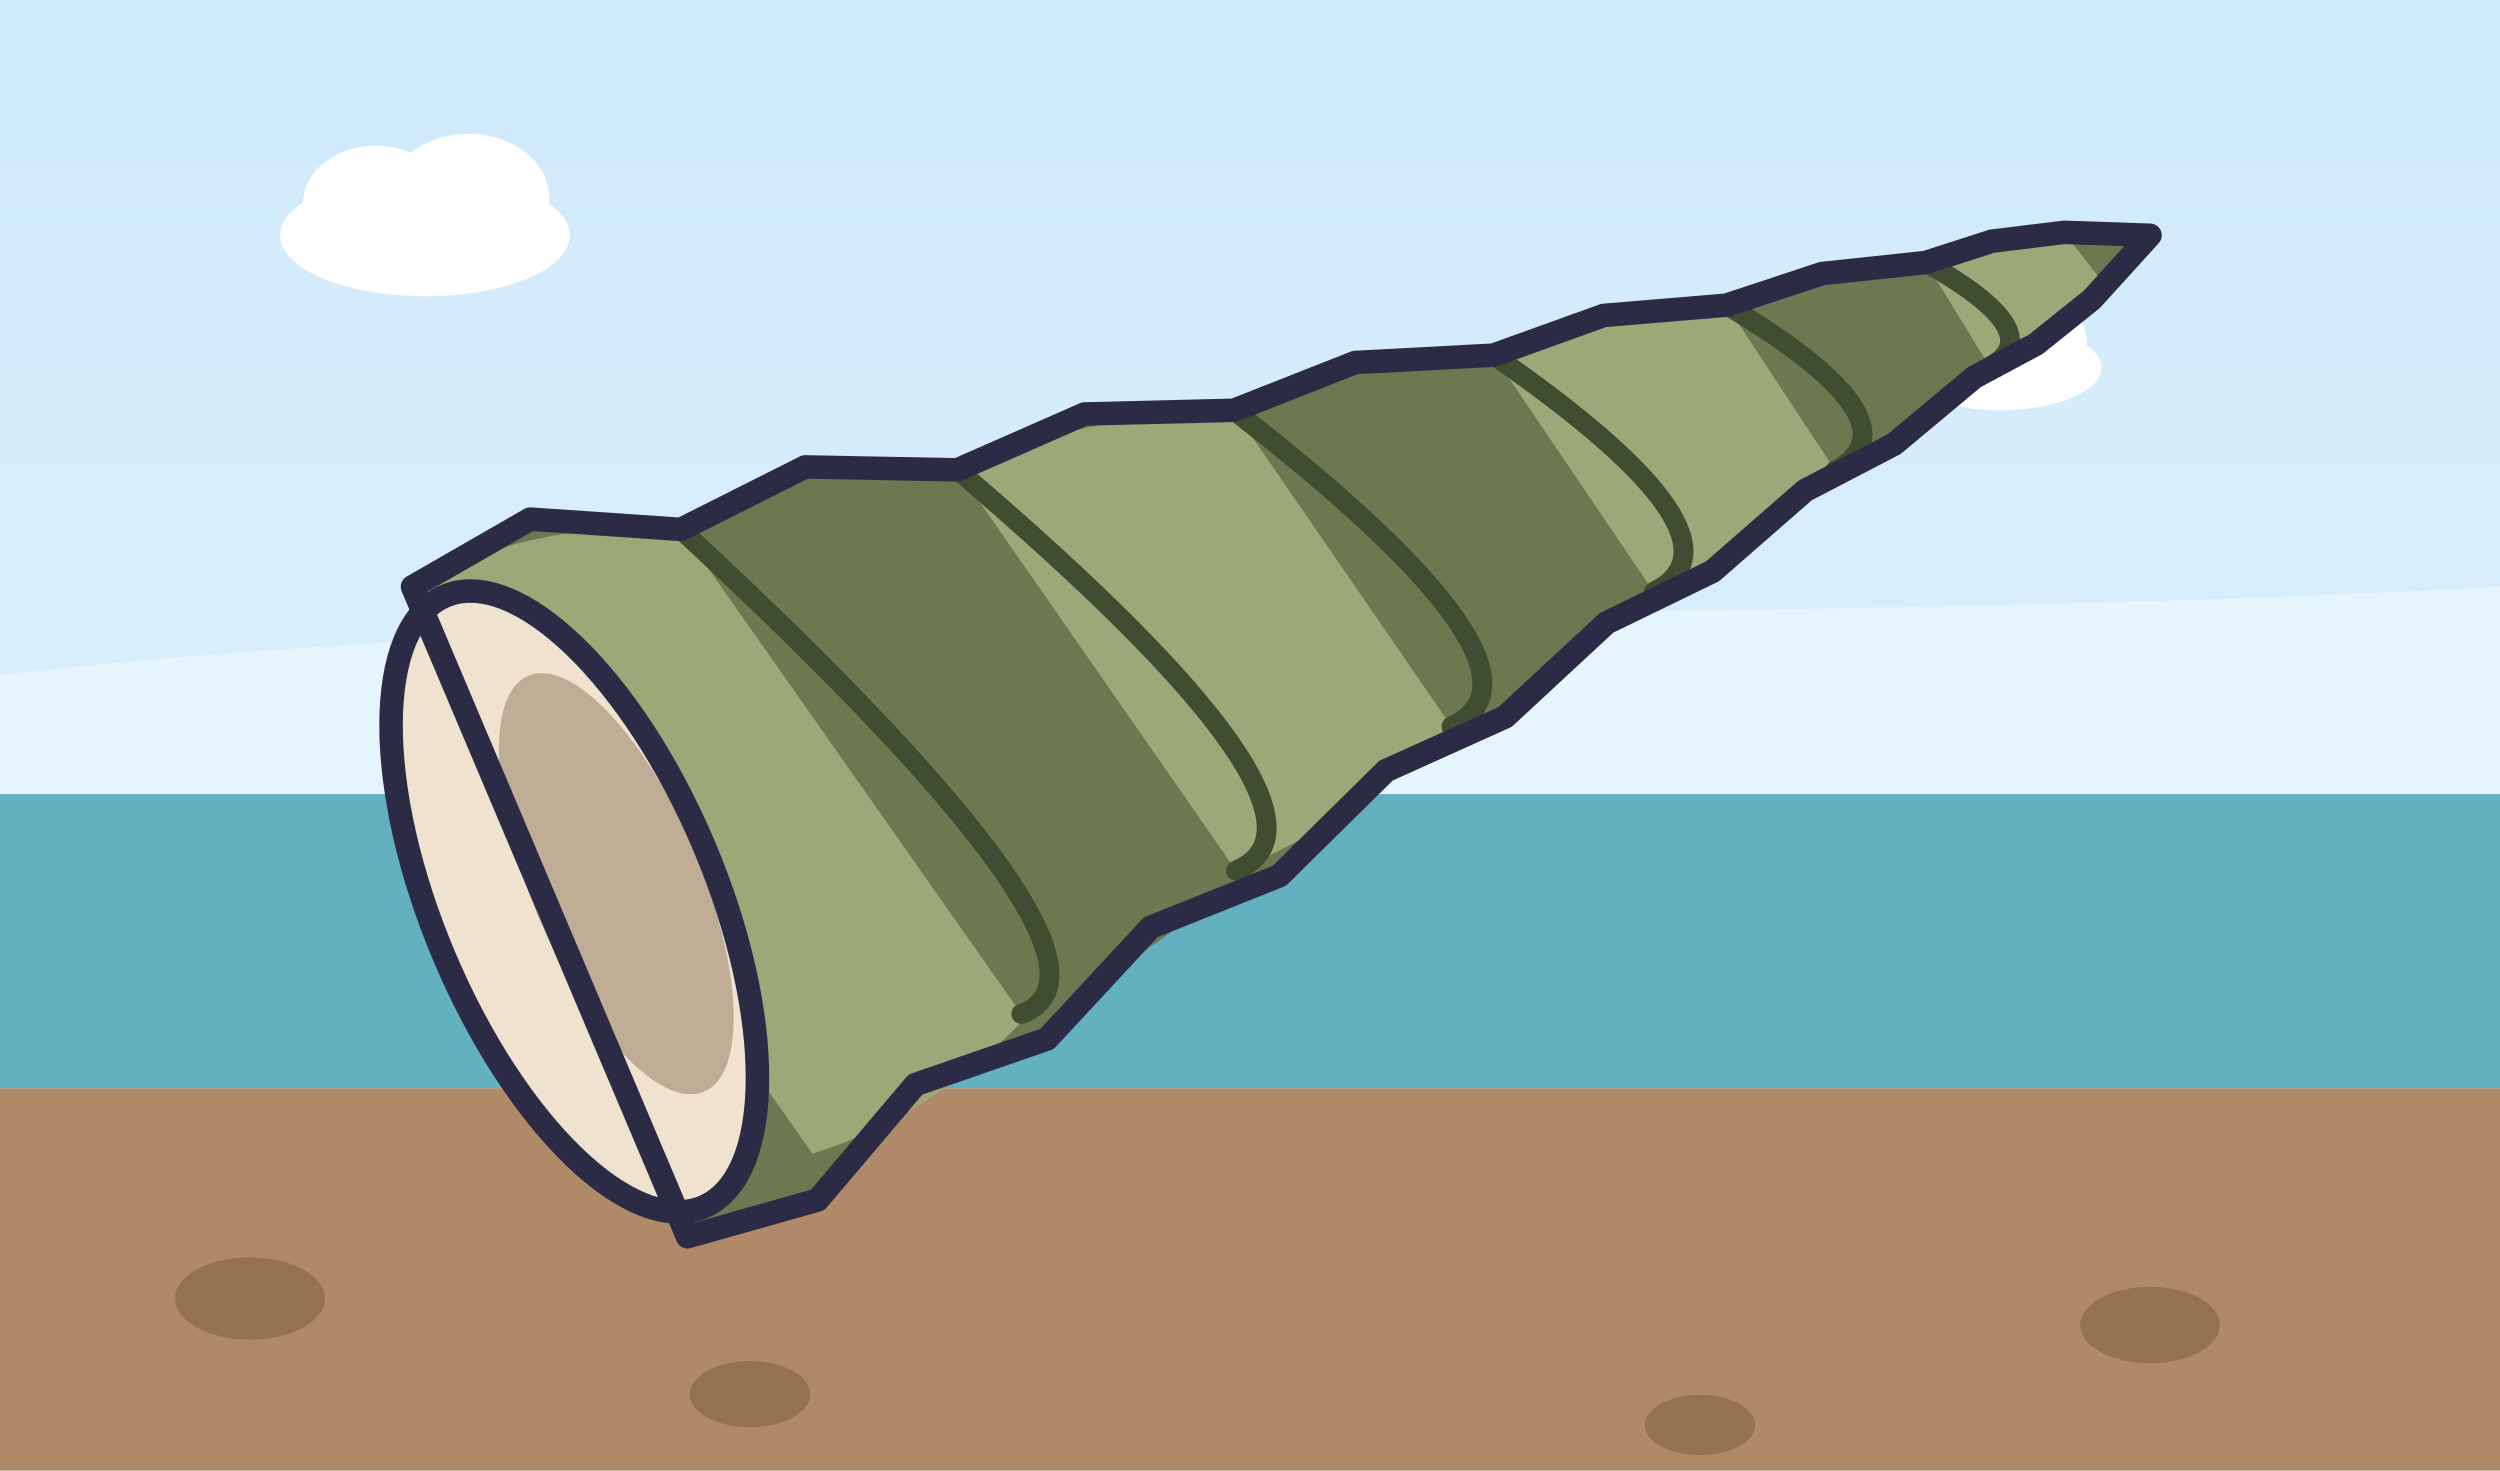
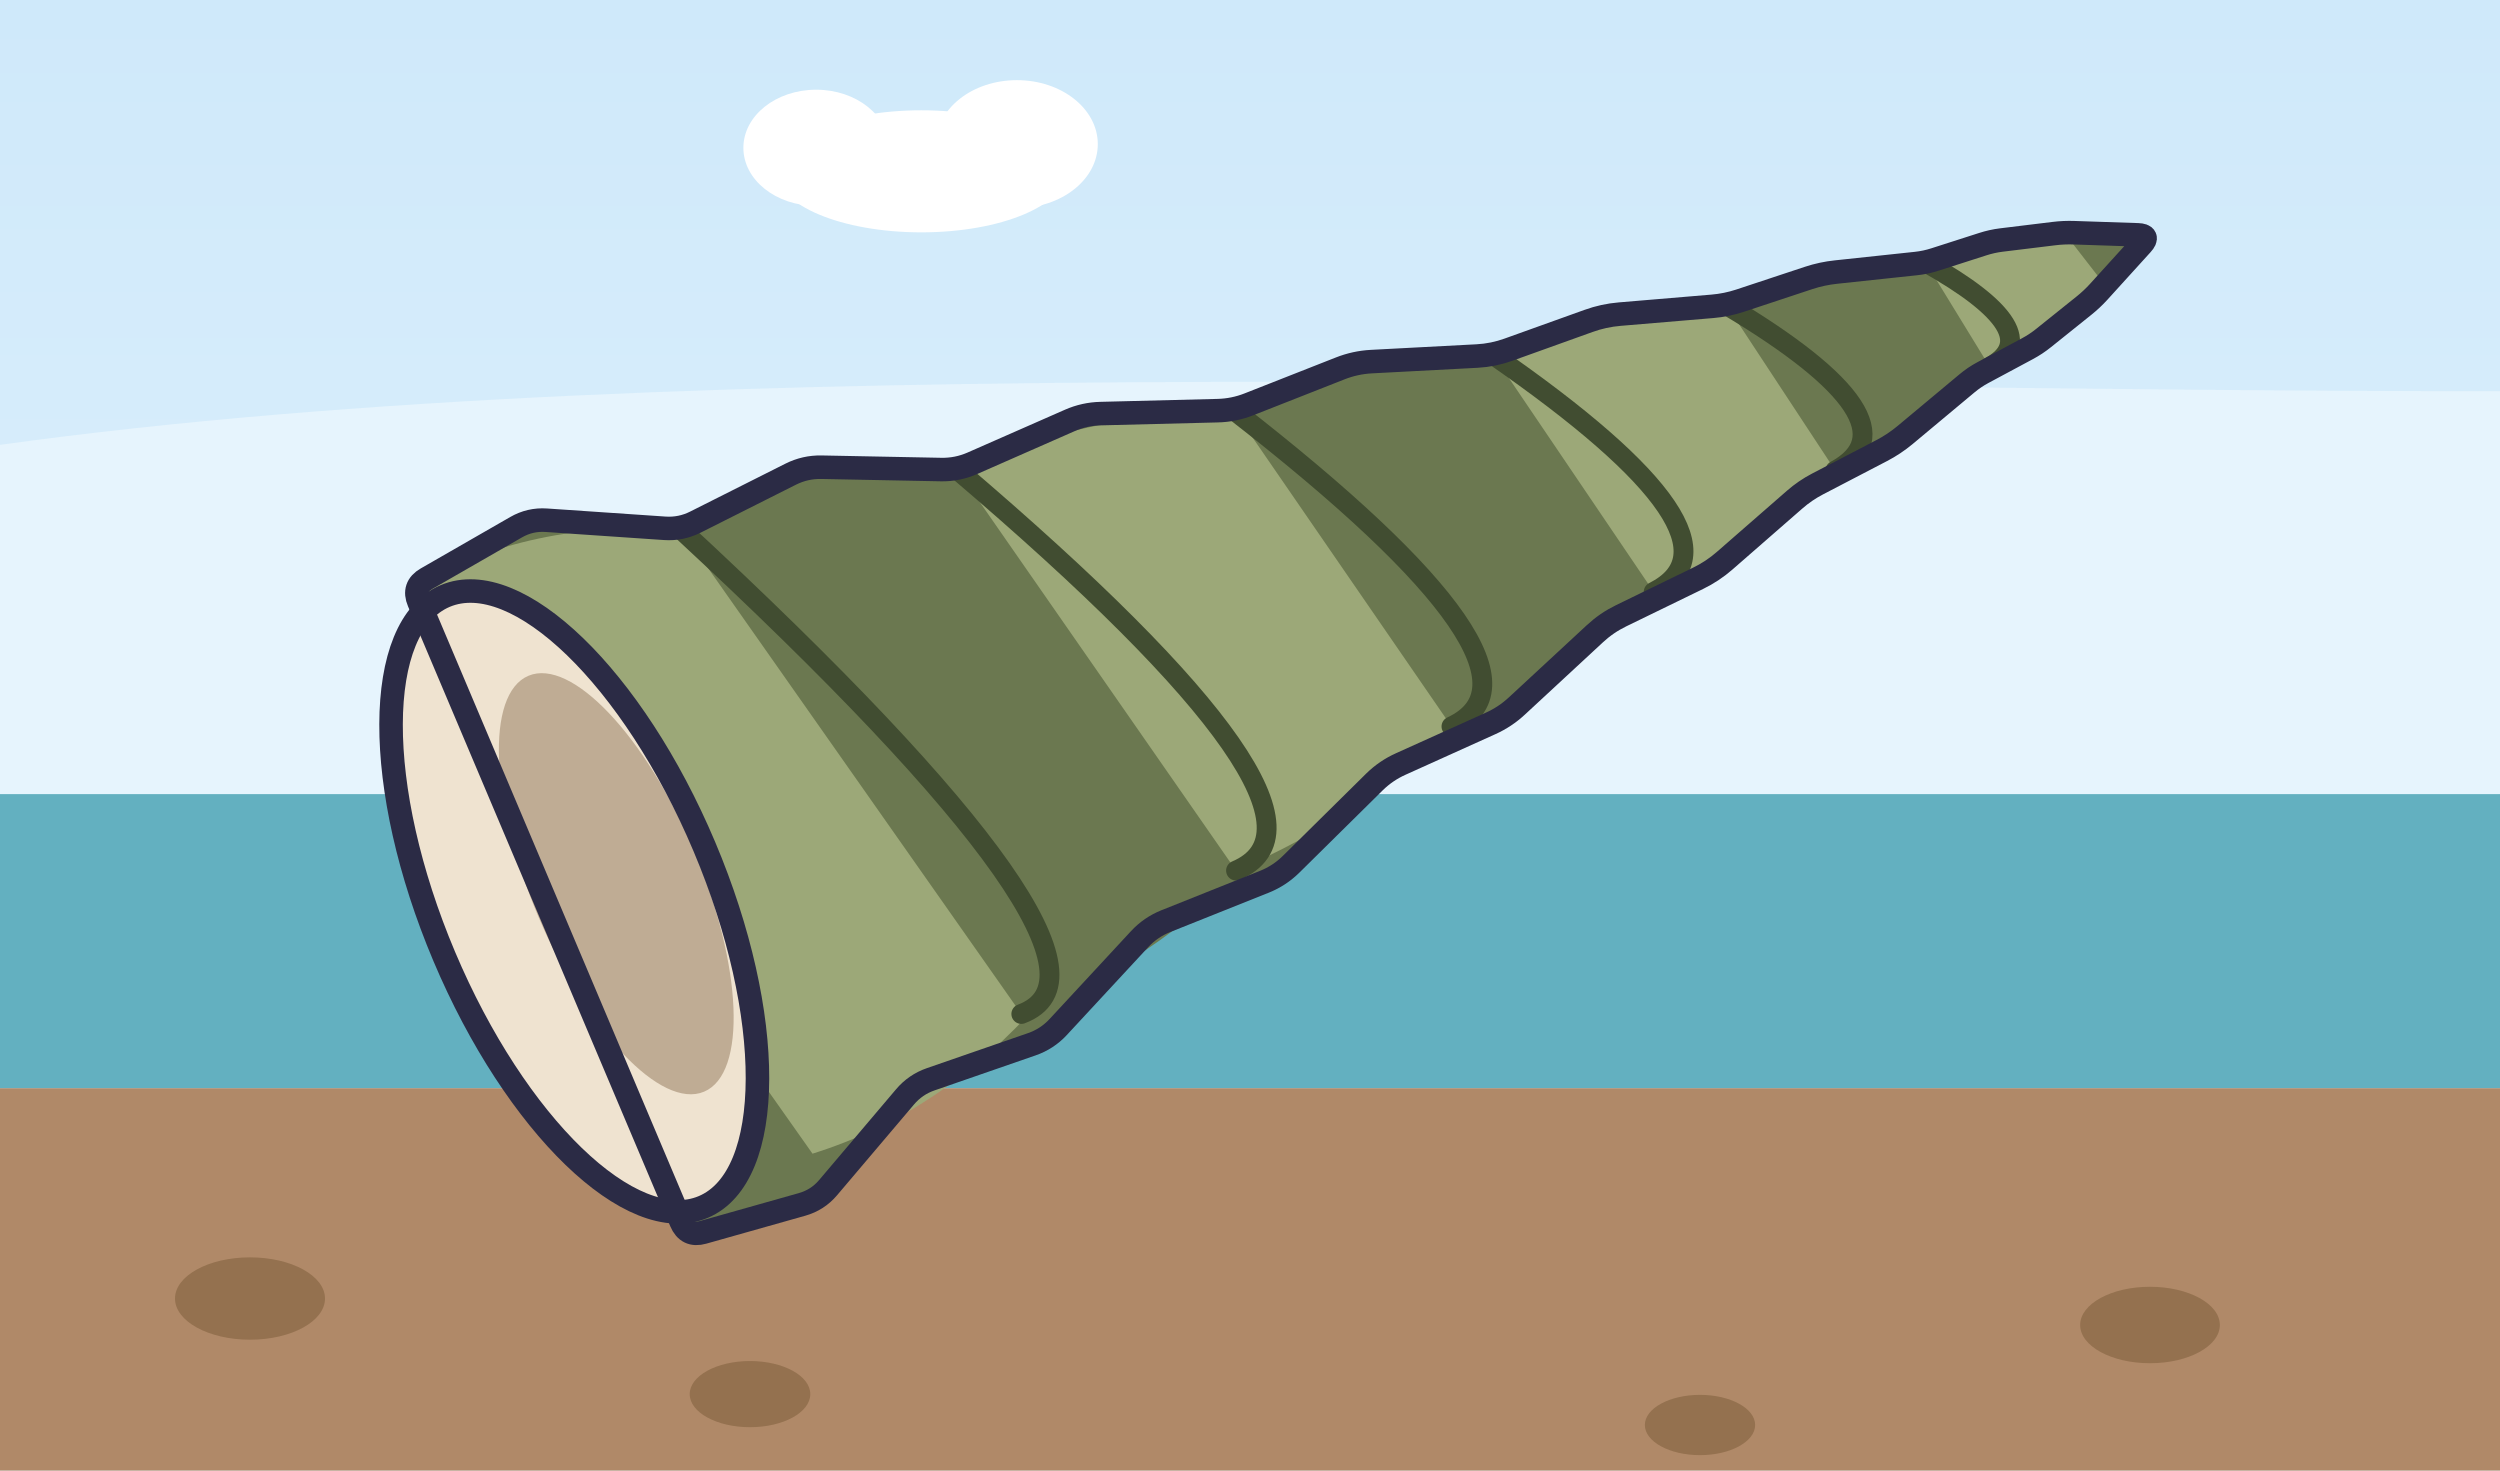
<svg xmlns="http://www.w3.org/2000/svg" viewBox="0 0 340 200" width="340" height="200" role="img" aria-label="영월 다슬기" data-landmark="jangneung-royal-tomb">
  <defs>
    <linearGradient id="sky" x1="0" y1="0" x2="0" y2="1">
      <stop offset="0" stop-color="#CFE9FA" />
      <stop offset="1" stop-color="#E6F4FD" />
    </linearGradient>
  </defs>
  <rect width="340" height="200" fill="url(#sky)" />
-   <path d="M0,91.8 C95.2,80.8 231.2,85.8 340,79.8 L340,148.0 L0,148.0 Z" fill="#E6F4FD" opacity="1" />
+   <path d="M0,60.5 C95.2,47.3 231.2,53.3 340.0,53.2 L340.0,148.0 L0,148.0 Z" fill="#E6F4FD" opacity="1" />
  <g fill="#FFFFFF">
-     <ellipse cx="57.8" cy="32.0" rx="19.7" ry="8.3" />
-     <ellipse cx="51.1" cy="27.7" rx="9.9" ry="7.9" />
-     <ellipse cx="63.7" cy="26.9" rx="11.0" ry="8.7" />
+     <ellipse cx="125.3" cy="23.3" rx="19.7" ry="8.3" />
+     <ellipse cx="111.0" cy="20.1" rx="9.9" ry="7.9" />
+     <ellipse cx="138.3" cy="19.6" rx="11.0" ry="8.7" />
  </g>
  <g fill="#FFFFFF">
-     <ellipse cx="272.0" cy="50.0" rx="13.8" ry="5.8" />
-     <ellipse cx="267.3" cy="47.0" rx="6.9" ry="5.5" />
-     <ellipse cx="276.1" cy="46.4" rx="7.7" ry="6.1" />
+     <ellipse cx="590.1" cy="36.4" rx="13.8" ry="5.8" />
+     <ellipse cx="580.1" cy="34.2" rx="6.9" ry="5.5" />
+     <ellipse cx="599.2" cy="33.7" rx="7.7" ry="6.1" />
  </g>
  <rect y="108.0" width="340" height="40.0" fill="#63B0C0" />
  <rect y="148.0" width="340" height="52.0" fill="#B08968" />
  <g fill="#94714F">
    <ellipse cx="34.0" cy="176.6" rx="10.2" ry="5.6" />
    <ellipse cx="102.0" cy="189.6" rx="8.2" ry="4.5" />
    <ellipse cx="292.4" cy="180.2" rx="9.5" ry="5.2" />
    <ellipse cx="231.2" cy="193.8" rx="7.5" ry="4.1" />
  </g>
-   <path d="M56.1,79.8 L72.1,70.6 L92.6,72.0 L109.5,63.5 L130.2,63.9 L147.5,56.3 L167.8,55.8 L184.3,49.3 L203.1,48.3 L218.1,42.9 L234.8,41.5 L247.8,37.2 L261.9,35.7 L270.9,32.8 L280.7,31.6 L292.4,32.0 L284.5,40.7 L276.9,46.8 L268.5,51.3 L257.6,60.4 L245.5,66.7 L232.9,77.7 L218.5,84.7 L204.7,97.5 L188.5,104.8 L174.0,119.1 L156.5,126.1 L142.4,141.3 L124.5,147.5 L111.2,163.2 L93.5,168.2 Z" fill="#6B7850" />
+   <path d="M56.96,81.83 Q56.10,79.80 58.01,78.70 L70.19,71.70 Q72.10,70.60 74.29,70.75 L90.41,71.85 Q92.60,72.00 94.57,71.01 L107.53,64.49 Q109.50,63.50 111.70,63.54 L128.00,63.86 Q130.20,63.90 132.21,63.02 L145.49,57.18 Q147.50,56.30 149.70,56.25 L165.60,55.85 Q167.80,55.80 169.85,54.99 L182.25,50.11 Q184.30,49.30 186.50,49.18 L200.90,48.42 Q203.10,48.30 205.17,47.55 L216.03,43.65 Q218.10,42.90 220.29,42.72 L232.89,41.66 Q234.80,41.50 236.62,40.90 L245.98,37.80 Q247.80,37.20 249.71,37.00 L260.58,35.84 Q261.90,35.70 263.16,35.29 L269.64,33.21 Q270.90,32.80 272.21,32.64 L279.33,31.77 Q280.70,31.60 282.08,31.65 L290.76,31.94 Q292.40,32.00 291.30,33.21 L285.42,39.69 Q284.50,40.70 283.44,41.55 L277.94,45.96 Q276.90,46.80 275.72,47.43 L269.68,50.67 Q268.50,51.30 267.48,52.16 L259.07,59.18 Q257.60,60.40 255.91,61.28 L247.19,65.82 Q245.50,66.70 244.06,67.96 L234.56,76.25 Q232.90,77.70 230.92,78.66 L220.48,83.74 Q218.50,84.70 216.89,86.20 L206.31,96.00 Q204.70,97.50 202.69,98.40 L190.51,103.90 Q188.50,104.80 186.93,106.34 L175.57,117.56 Q174.00,119.10 171.96,119.92 L158.54,125.28 Q156.50,126.10 155.00,127.71 L143.90,139.69 Q142.40,141.30 140.32,142.02 L126.58,146.78 Q124.50,147.50 123.08,149.18 L112.62,161.52 Q111.20,163.20 109.08,163.80 L95.62,167.60 Q93.50,168.20 92.64,166.17 Z" fill="#6B7850" />
  <path d="M56.1,79.8 Q72.1,70.6 92.6,72.0 L141.5,136.2 Q128.1,151.4 110.5,156.9 Z" fill="#9CA878" />
  <path d="M92.6,72.0 Q109.5,63.5 130.2,63.9 L170.9,116.5 Q156.6,131.3 138.9,137.9 Z" fill="#6B7850" />
  <path d="M130.2,63.9 Q147.5,56.3 167.8,55.8 L200.2,97.0 Q185.5,111.0 168.1,118.4 Z" fill="#9CA878" />
  <path d="M167.8,55.8 Q184.3,49.3 203.1,48.3 L227.4,78.8 Q213.5,91.3 197.4,98.8 Z" fill="#6B7850" />
  <path d="M203.1,48.3 Q218.1,42.9 234.8,41.5 L251.9,62.4 Q239.2,73.3 224.9,80.5 Z" fill="#9CA878" />
  <path d="M234.8,41.5 Q247.8,37.2 261.9,35.7 L272.6,48.6 Q261.6,57.5 249.6,64.0 Z" fill="#6B7850" />
  <path d="M261.9,35.7 Q270.9,32.8 280.7,31.6 L286.6,39.2 Q279.0,45.3 270.6,49.9 Z" fill="#9CA878" />
  <g fill="none" stroke="#414D31" stroke-width="2.7" stroke-linecap="round">
    <path d="M92.6,72.0 Q156.6,131.3 138.9,137.9" />
    <path d="M130.2,63.9 Q185.5,111.0 168.1,118.4" />
    <path d="M167.8,55.8 Q213.5,91.3 197.4,98.8" />
    <path d="M203.1,48.3 Q239.2,73.3 224.9,80.5" />
    <path d="M234.8,41.5 Q261.6,57.5 249.6,64.0" />
    <path d="M261.9,35.7 Q279.0,45.3 270.6,49.9" />
  </g>
  <g transform="translate(78.1,122.6) rotate(-22.9)">
    <ellipse cx="0" cy="0" rx="19.2" ry="45.1" fill="#EFE3D0" />
    <ellipse cx="6.2" cy="0" rx="11.5" ry="30.7" fill="#BFAC94" />
  </g>
  <g fill="none" stroke="#2B2B45" stroke-width="3.2" stroke-linejoin="round" stroke-linecap="round">
-     <path d="M56.1,79.8 L72.1,70.6 L92.6,72.0 L109.5,63.5 L130.2,63.9 L147.5,56.3 L167.8,55.8 L184.3,49.3 L203.1,48.3 L218.1,42.9 L234.8,41.5 L247.8,37.2 L261.9,35.7 L270.9,32.8 L280.7,31.6 L292.4,32.0 L284.5,40.7 L276.9,46.8 L268.5,51.3 L257.6,60.4 L245.5,66.7 L232.9,77.7 L218.5,84.7 L204.7,97.5 L188.5,104.8 L174.0,119.1 L156.5,126.1 L142.4,141.3 L124.5,147.5 L111.2,163.2 L93.5,168.2 Z" />
+     <path d="M56.96,81.83 Q56.10,79.80 58.01,78.70 L70.19,71.70 Q72.10,70.60 74.29,70.75 L90.41,71.85 Q92.60,72.00 94.57,71.01 L107.53,64.49 Q109.50,63.50 111.70,63.54 L128.00,63.86 Q130.20,63.90 132.21,63.02 L145.49,57.18 Q147.50,56.30 149.70,56.25 L165.60,55.85 Q167.80,55.80 169.85,54.99 L182.25,50.11 Q184.30,49.30 186.50,49.18 L200.90,48.42 Q203.10,48.30 205.17,47.55 L216.03,43.65 Q218.10,42.90 220.29,42.72 L232.89,41.66 Q234.80,41.50 236.62,40.90 L245.98,37.80 Q247.80,37.20 249.71,37.00 L260.58,35.84 Q261.90,35.70 263.16,35.29 L269.64,33.21 Q270.90,32.80 272.21,32.64 L279.33,31.77 Q280.70,31.60 282.08,31.65 L290.76,31.94 Q292.40,32.00 291.30,33.21 L285.42,39.69 Q284.50,40.70 283.44,41.55 L277.94,45.96 Q276.90,46.80 275.72,47.43 L269.68,50.67 Q268.50,51.30 267.48,52.16 L259.07,59.18 Q257.60,60.40 255.91,61.28 L247.19,65.82 Q245.50,66.70 244.06,67.96 L234.56,76.25 Q232.90,77.70 230.92,78.66 L220.48,83.74 Q218.50,84.70 216.89,86.20 L206.31,96.00 Q204.70,97.50 202.69,98.40 L190.51,103.90 Q188.50,104.80 186.93,106.34 L175.57,117.56 Q174.00,119.10 171.96,119.92 L158.54,125.28 Q156.50,126.10 155.00,127.71 L143.90,139.69 Q142.40,141.30 140.32,142.02 L126.58,146.78 Q124.50,147.50 123.08,149.18 L112.62,161.52 Q111.20,163.20 109.08,163.80 L95.62,167.60 Q93.50,168.20 92.64,166.17 Z" />
    <g transform="translate(78.1,122.6) rotate(-22.9)">
      <ellipse cx="0" cy="0" rx="19.2" ry="45.1" />
    </g>
  </g>
</svg>
